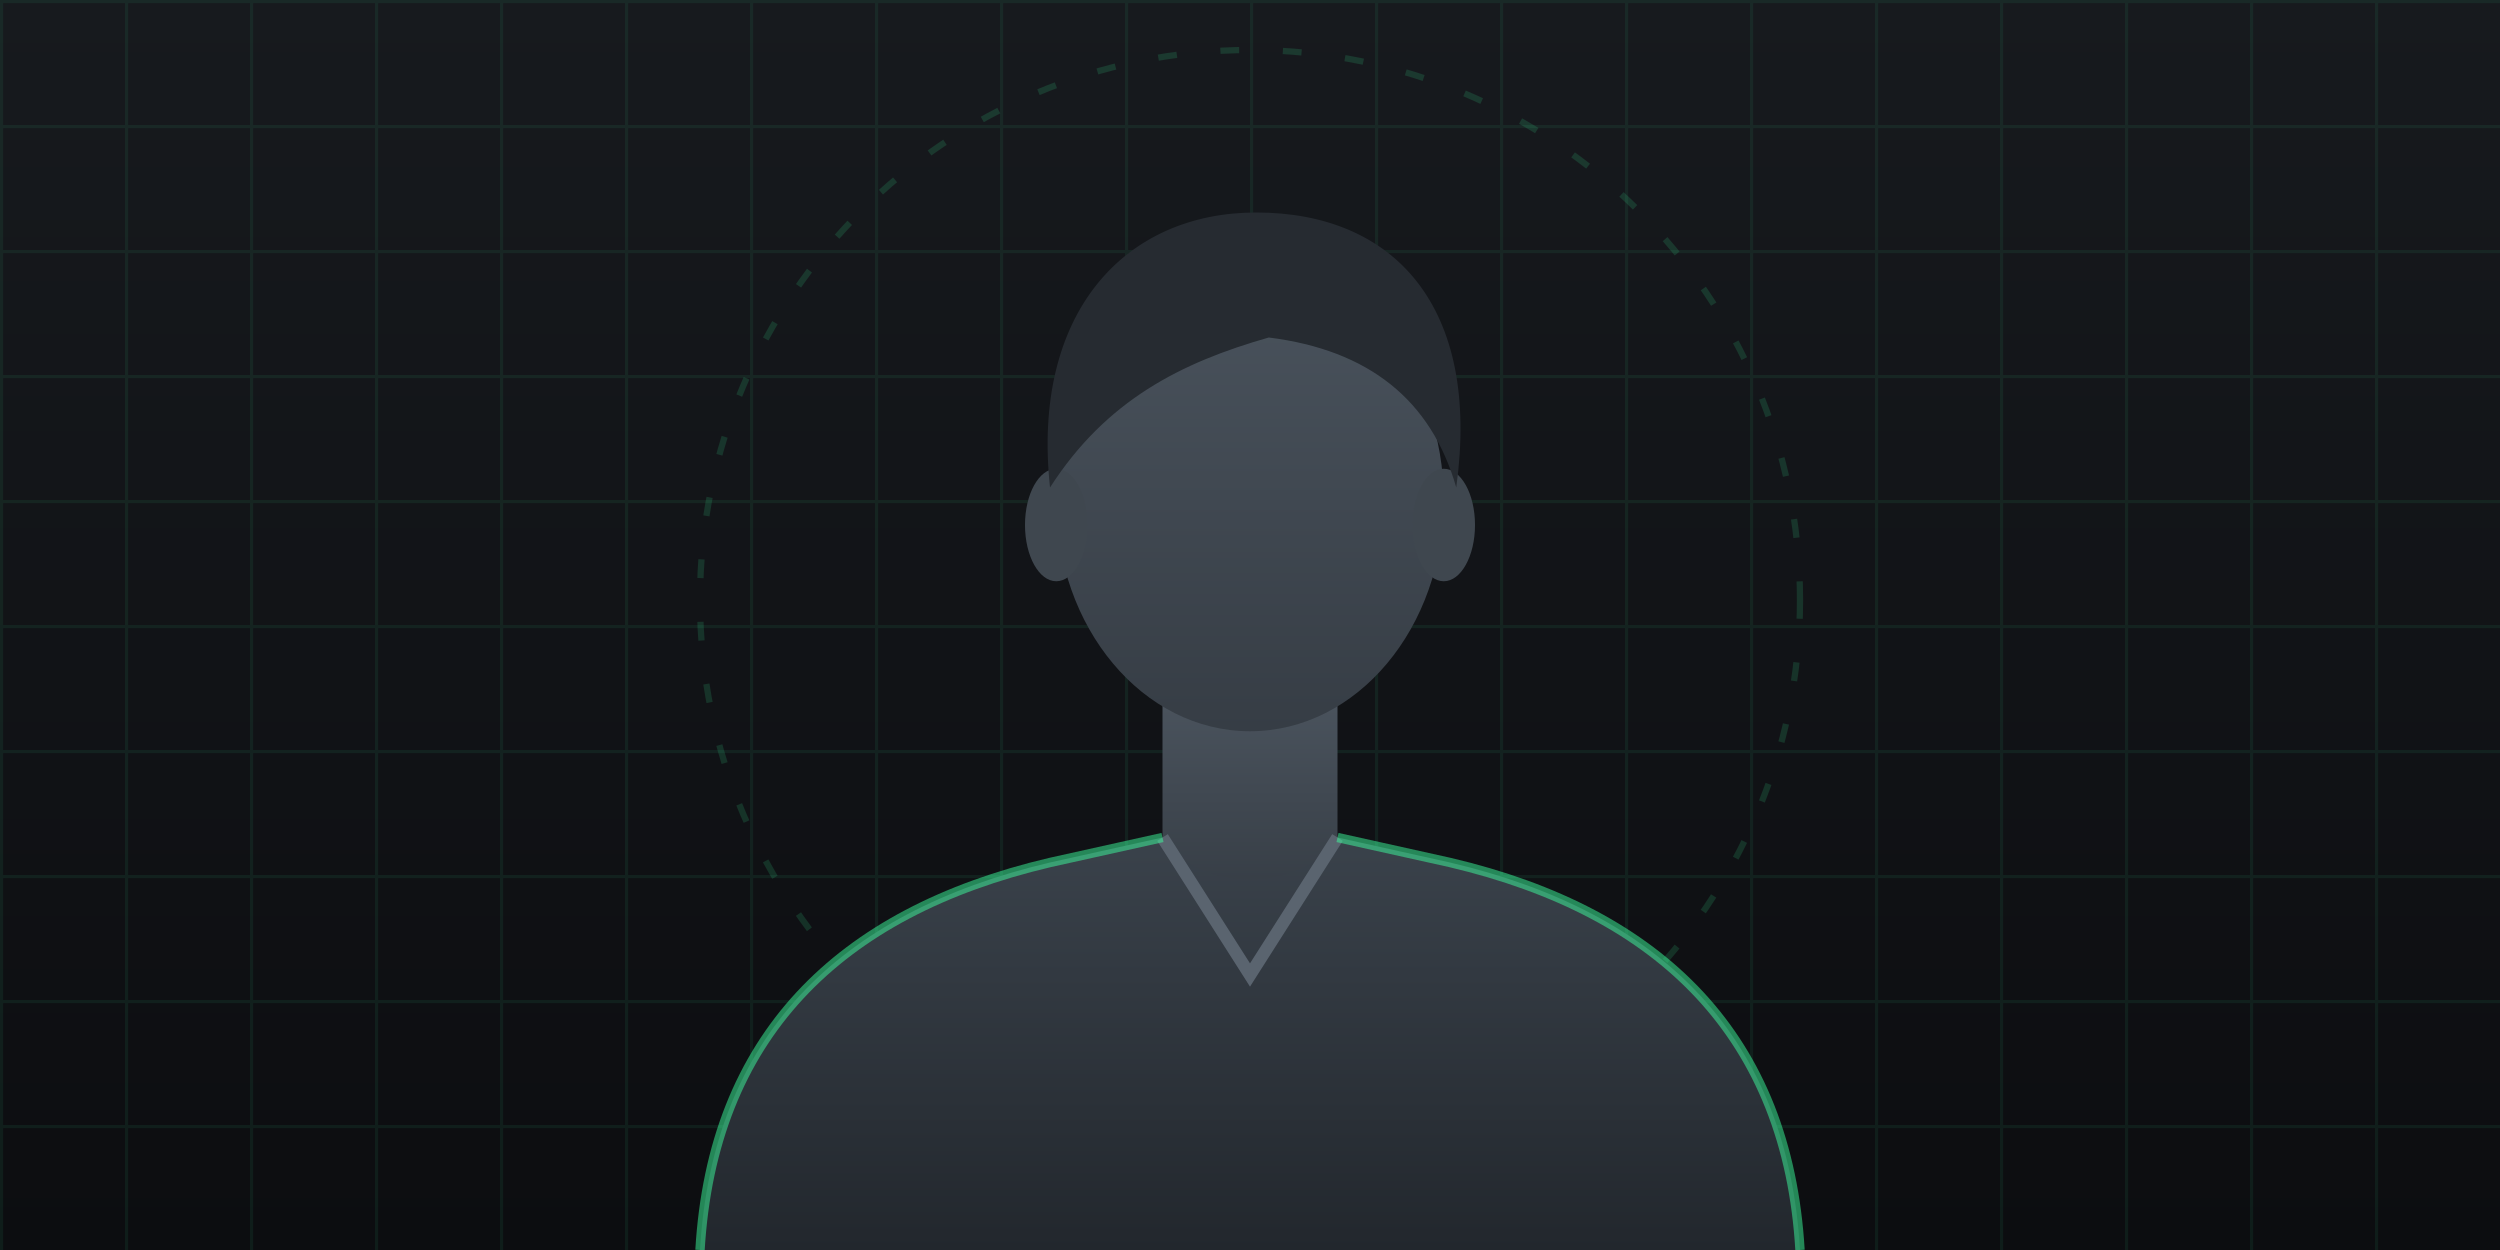
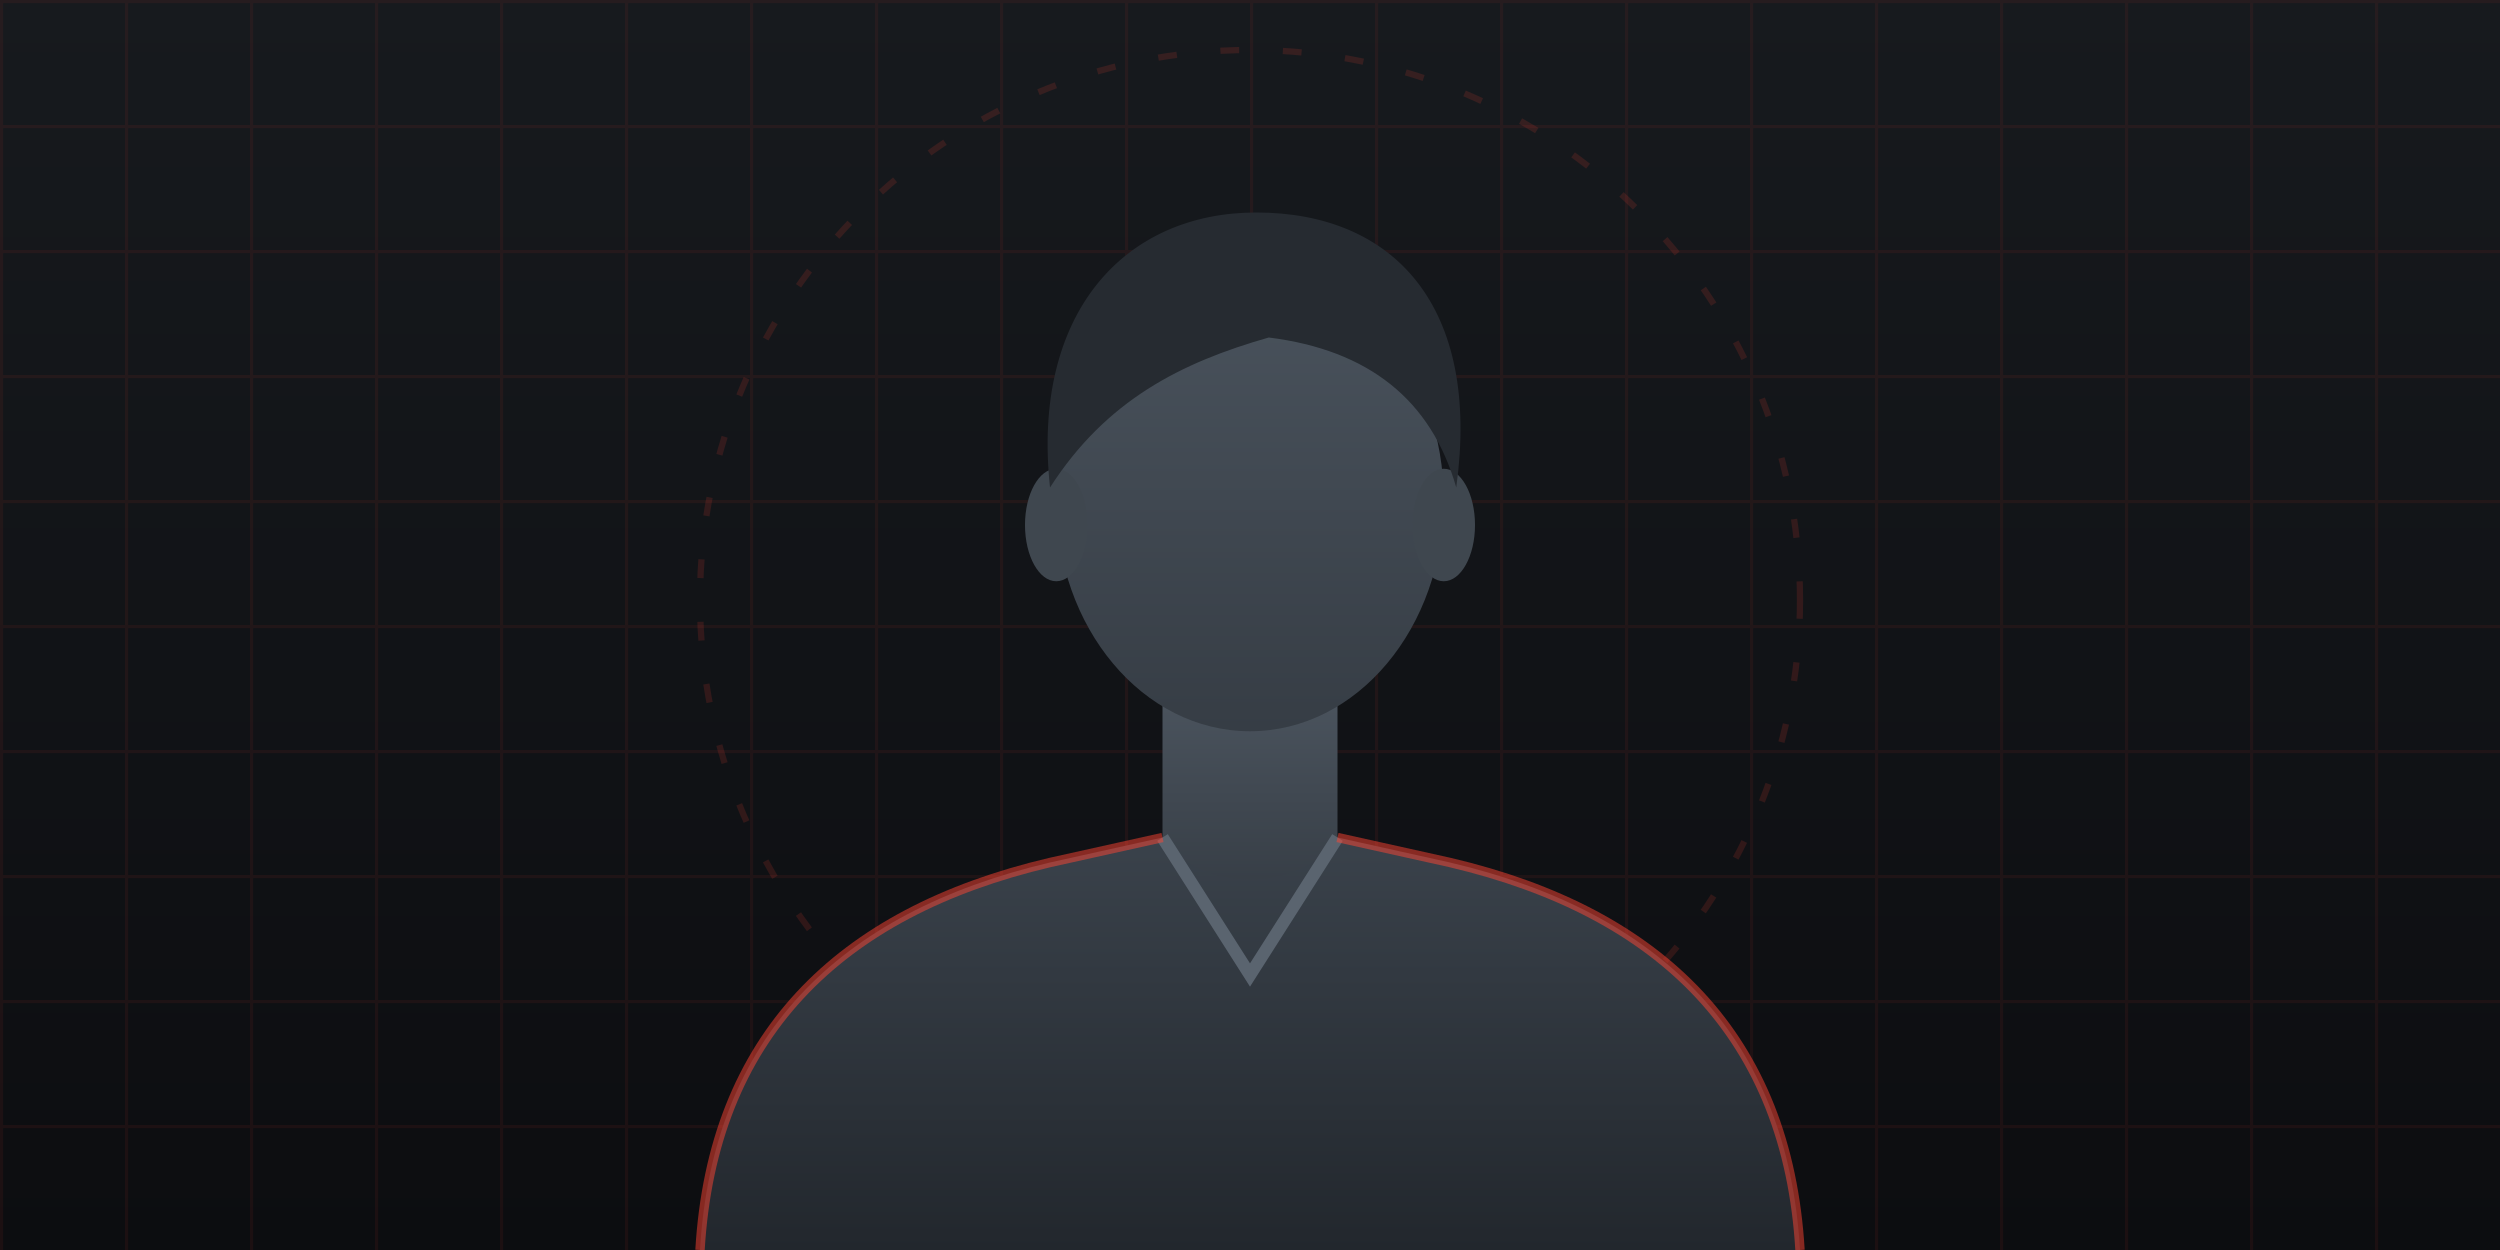
<svg xmlns="http://www.w3.org/2000/svg" viewBox="0 0 400 200" width="400" height="200">
  <defs>
    <linearGradient id="bg" x1="0" y1="0" x2="0" y2="1">
      <stop offset="0" stop-color="#171a1e" />
      <stop offset="1" stop-color="#0c0d10" />
    </linearGradient>
    <linearGradient id="skin" x1="0" y1="0" x2="0" y2="1">
      <stop offset="0" stop-color="#4a535d" />
      <stop offset="1" stop-color="#363d45" />
    </linearGradient>
    <linearGradient id="cloth" x1="0" y1="0" x2="0" y2="1">
      <stop offset="0" stop-color="#3a424b" />
      <stop offset="1" stop-color="#22272d" />
    </linearGradient>
    <pattern id="grid" width="20" height="20" patternUnits="userSpaceOnUse">
-       <path d="M20 0H0V20" fill="none" stroke="#3cff9e" stroke-opacity=".07" stroke-width="1" />
+       <path d="M20 0H0V20" fill="none" stroke="#ff4433" stroke-opacity=".07" stroke-width="1" />
    </pattern>
  </defs>
  <rect width="400" height="200" fill="url(#bg)" />
  <rect width="400" height="200" fill="url(#grid)" />
-   <circle cx="200" cy="96" r="88" fill="none" stroke="#3cff9e" stroke-opacity=".14" stroke-width="1" stroke-dasharray="3 7" />
+   <circle cx="200" cy="96" r="88" fill="none" stroke="#ff4433" stroke-opacity=".14" stroke-width="1" stroke-dasharray="3 7" />
  <path d="M186 112h28v26c-8 7-20 7-28 0z" fill="url(#skin)" />
  <path d="M112 200c2-34 22-54 56-62l18-4c6 9 22 9 28 0l18 4c34 8 54 28 56 62z" fill="url(#cloth)" />
  <path d="M186 134l14 22 14-22" fill="none" stroke="#5a646f" stroke-width="2" />
  <ellipse cx="200" cy="80" rx="31" ry="37" fill="url(#skin)" />
  <ellipse cx="169" cy="84" rx="5" ry="9" fill="#3f474f" />
  <ellipse cx="231" cy="84" rx="5" ry="9" fill="#3f474f" />
  <path d="M168 78c-3-28 12-44 33-44 22 0 36 15 32 44-4-14-14-22-30-24-14 4-26 10-35 24z" fill="#262b31" />
-   <path d="M112 200c2-34 22-54 56-62l18-4M288 200c-2-34-22-54-56-62l-18-4" fill="none" stroke="#3cff9e" stroke-opacity=".5" stroke-width="1.5" />
+   <path d="M112 200c2-34 22-54 56-62l18-4M288 200c-2-34-22-54-56-62l-18-4" fill="none" stroke="#ff4433" stroke-opacity=".5" stroke-width="1.5" />
</svg>
